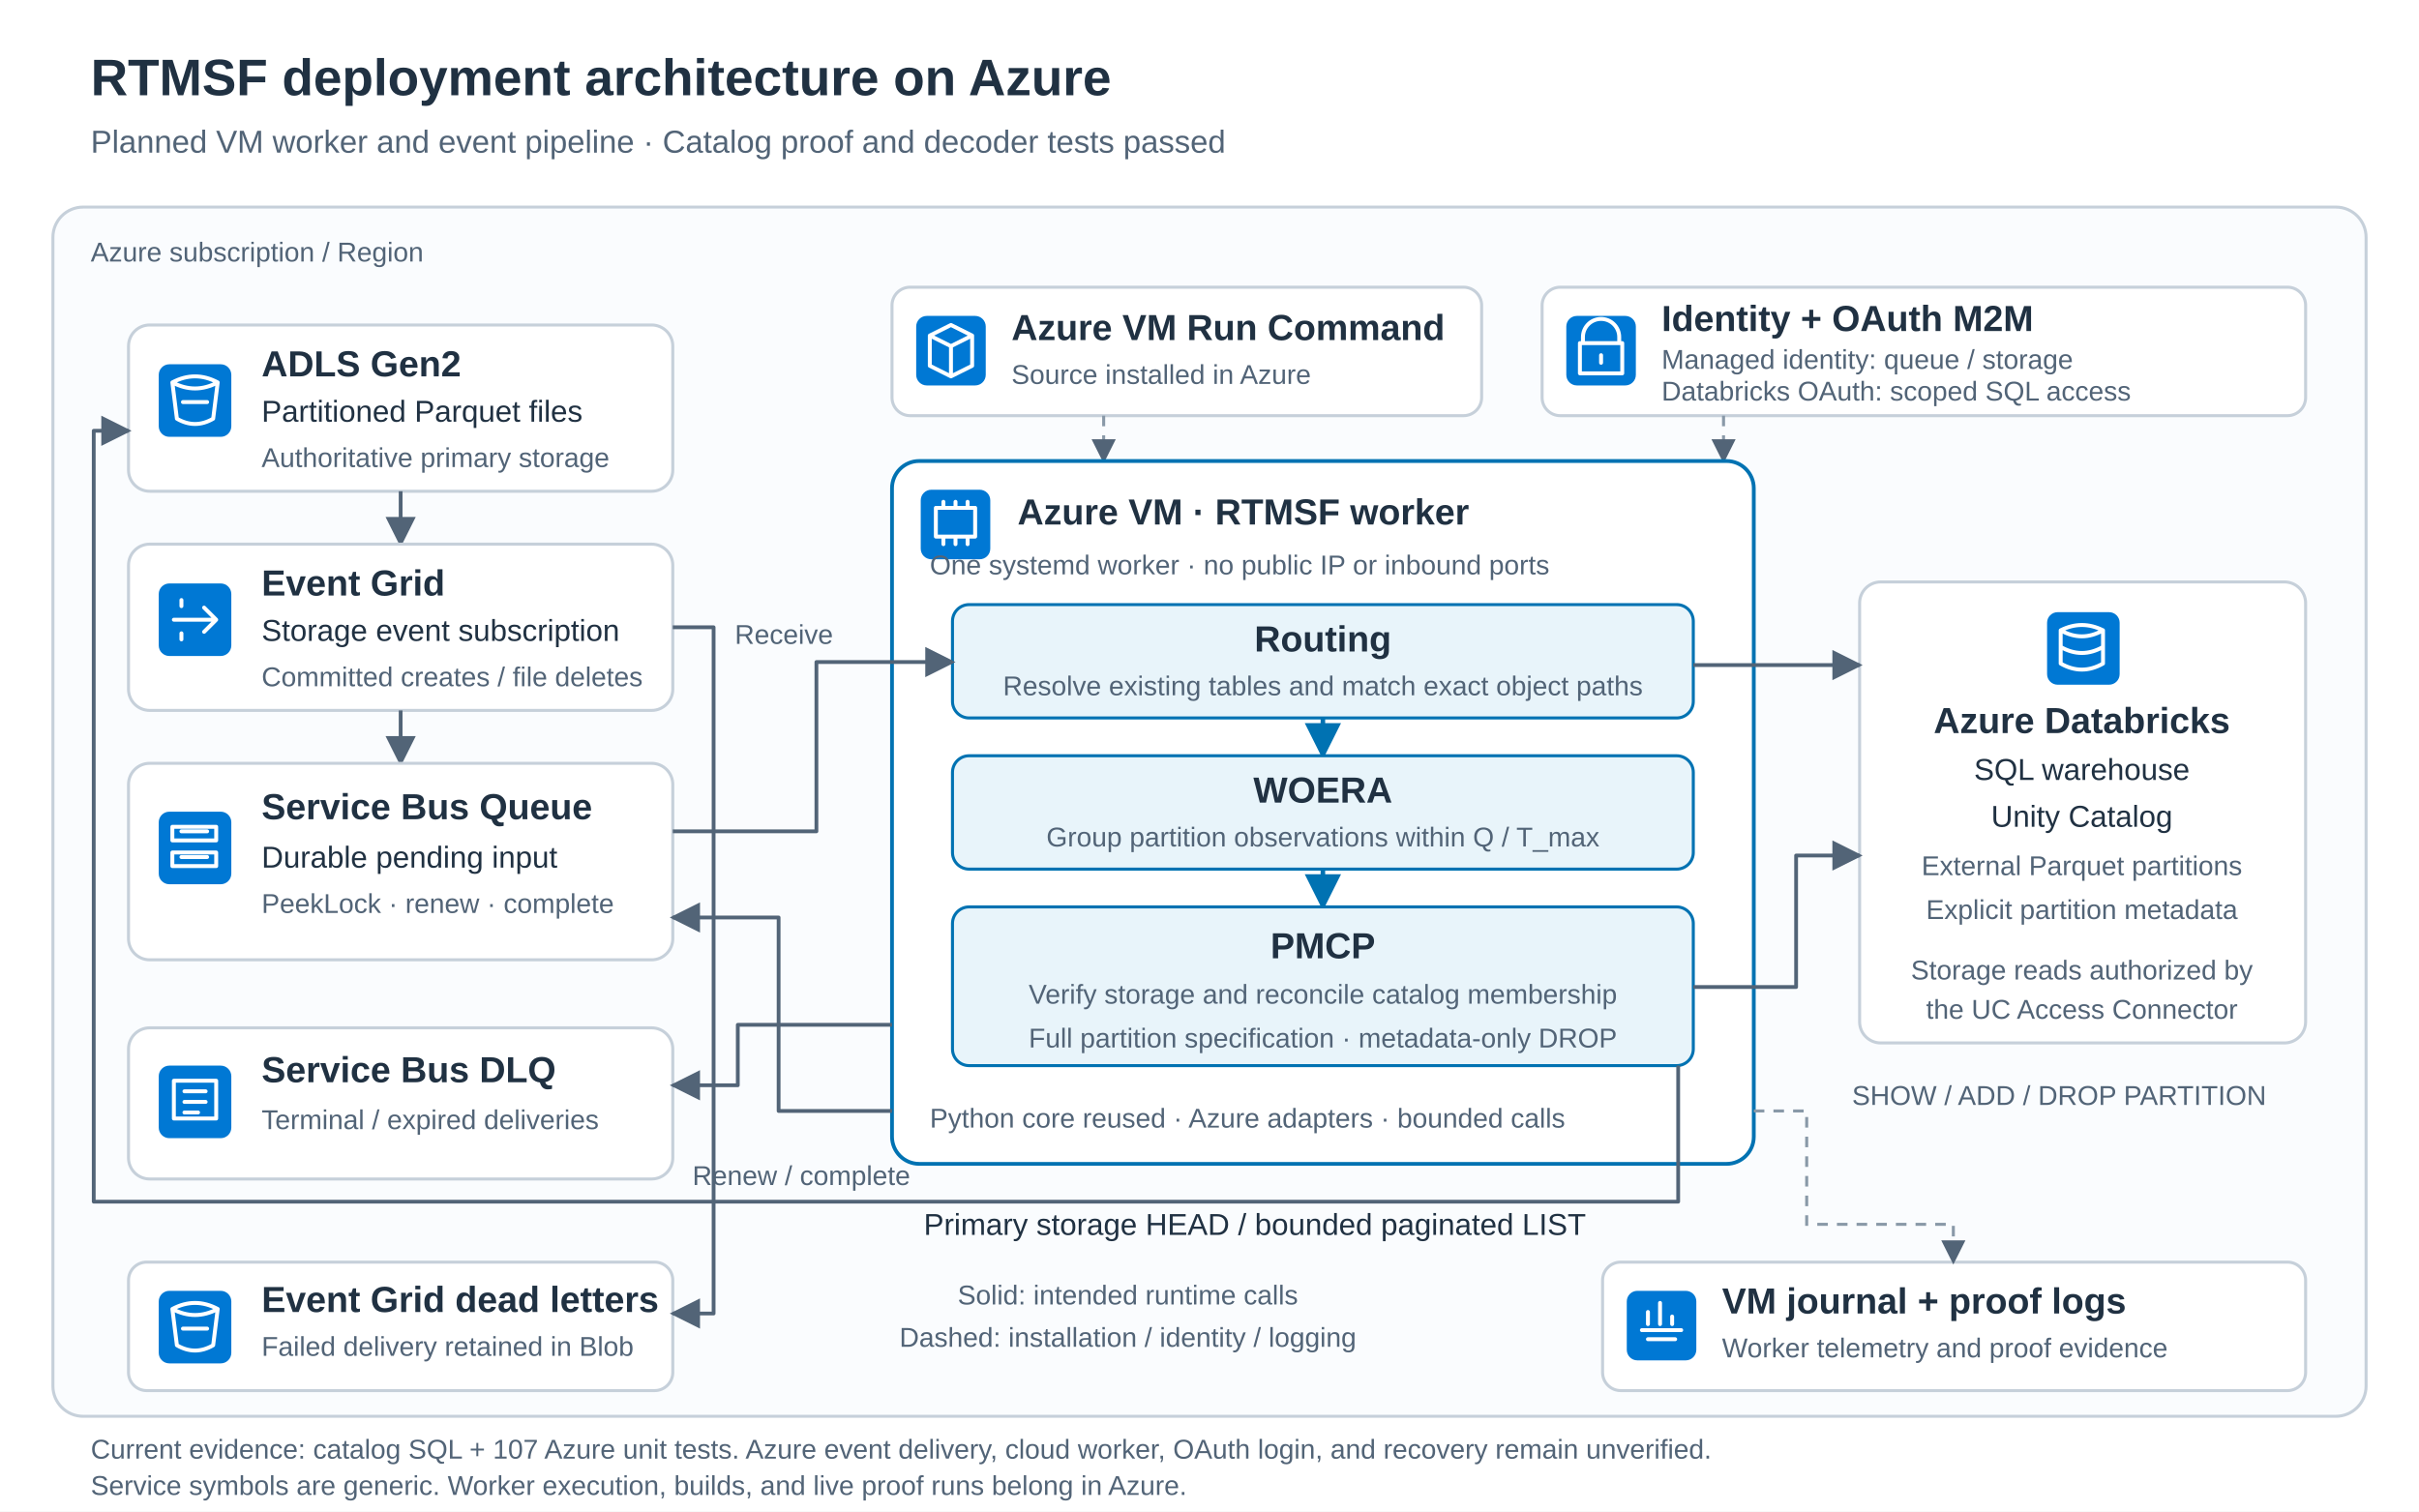
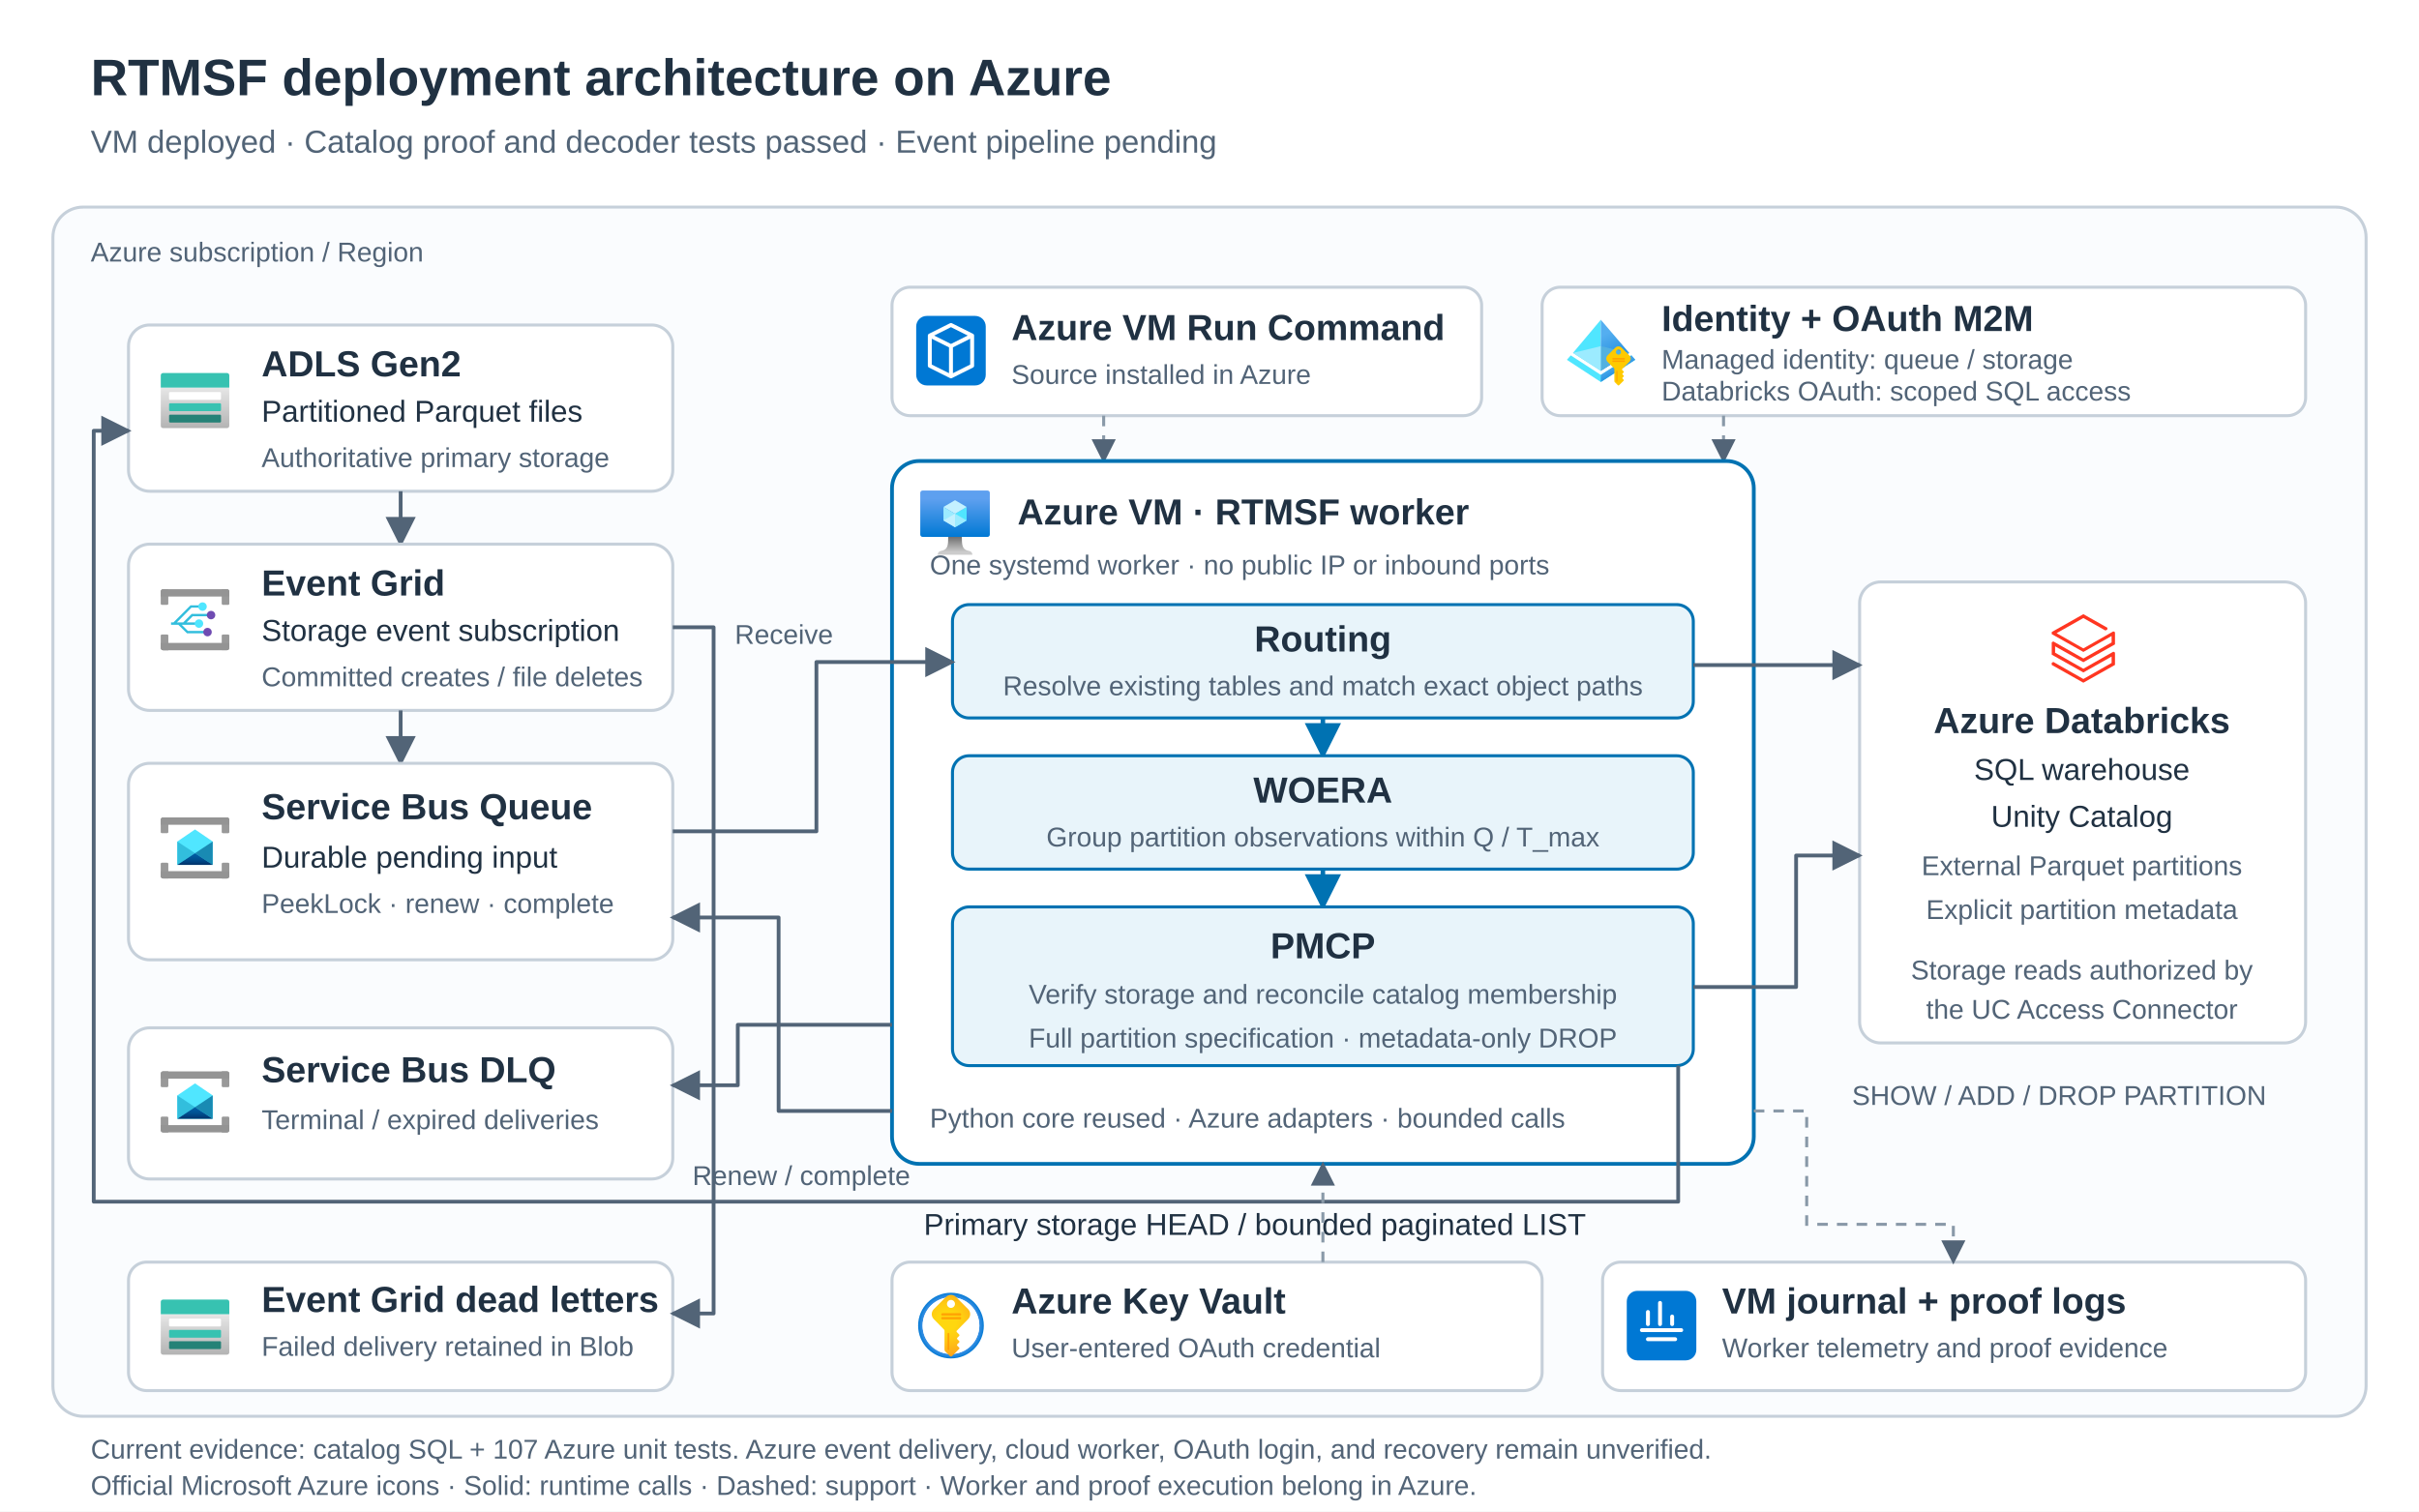
<svg xmlns="http://www.w3.org/2000/svg" width="1600" height="1000" viewBox="0 0 1600 1000" role="img" aria-labelledby="title description">
  <defs>
    <marker id="arrow" viewBox="0 0 10 10" refX="9" refY="5" markerWidth="8" markerHeight="8" orient="auto">
      <path d="M0 0L10 5L0 10Z" fill="#526477" />
    </marker>
    <marker id="blue-arrow" viewBox="0 0 10 10" refX="9" refY="5" markerWidth="8" markerHeight="8" orient="auto">
      <path d="M0 0L10 5L0 10Z" fill="#0072B2" />
    </marker>
    <style>
      text{font-family:Arial,Helvetica,sans-serif;fill:#203142}
      .title{font-size:34px;font-weight:700}.sub{font-size:21px;fill:#526477}
      .name{font-size:24px;font-weight:700}.body{font-size:20px}.small{font-size:18px;fill:#526477}
      .service{fill:#fff;stroke:#c6d0da;stroke-width:2}.core{fill:#e8f4fa;stroke:#0072B2;stroke-width:2}
      .wire{fill:none;stroke:#526477;stroke-width:2.5;stroke-linejoin:round;marker-end:url(#arrow)}
      .flow{fill:none;stroke:#0072B2;stroke-width:3;marker-end:url(#blue-arrow)}
      .support{fill:none;stroke:#8999a8;stroke-width:2;stroke-dasharray:7 6;marker-end:url(#arrow)}
      .icon{fill:none;stroke:#fff;stroke-width:2.6;stroke-linejoin:round;stroke-linecap:round}
    </style>
  </defs>
  <rect width="1600" height="1000" fill="#fff" />
  <text x="60" y="63" class="title">RTMSF deployment architecture on Azure</text>
-   <text x="60" y="101" class="sub">Planned VM worker and event pipeline · Catalog proof and decoder tests passed</text>
+   <text x="60" y="101" class="sub">VM deployed · Catalog proof and decoder tests passed · Event pipeline pending</text>
  <rect x="35" y="137" width="1530" height="800" rx="20" fill="#fafcfe" stroke="#c6d0da" stroke-width="2" />
  <text x="60" y="173" class="small">Azure subscription / Region</text>
  <rect x="590" y="190" width="390" height="85" rx="12" class="service" />
  <rect x="606" y="209" width="46" height="46" rx="7" fill="#0078D4" />
  <path class="icon" d="M615 222l14-7 14 7v20l-14 7-14-7zM615 222l14 7 14-7M629 229v20" />
  <text x="669" y="225" class="name">Azure VM Run Command</text>
  <text x="669" y="254" class="small">Source installed in Azure</text>
  <path class="support" d="M730 275V305" />
  <rect x="1020" y="190" width="505" height="85" rx="12" class="service" />
-   <rect x="1036" y="209" width="46" height="46" rx="7" fill="#0078D4" />
-   <path class="icon" d="M1047 227v-4a12 12 0 0 1 24 0v4M1045 227h28v20h-28zM1059 235v5" />
+   <svg x="1036" y="209" width="46" height="46" viewBox="0 0 18 18" aria-hidden="true">
+     <defs>
+       <linearGradient id="azure-0-bb67b154-af8f-4a53-a9ce-aa046b9398e9" x1="13.18" y1="13.01" x2="8.63" y2="4.38" gradientUnits="userSpaceOnUse">
+         <stop offset="0" stop-color="#1988d9" />
+         <stop offset="0.9" stop-color="#54aef0" />
+       </linearGradient>
+       <linearGradient id="azure-0-a47d7138-084a-471d-8d63-744e75b9e8a3" x1="11.22" y1="10.5" x2="14.37" y2="15.93" gradientUnits="userSpaceOnUse">
+         <stop offset="0.1" stop-color="#54aef0" />
+         <stop offset="0.29" stop-color="#4fabee" />
+         <stop offset="0.51" stop-color="#41a2e9" />
+         <stop offset="0.74" stop-color="#2a93e0" />
+         <stop offset="0.88" stop-color="#1988d9" />
+       </linearGradient>
+     </defs>
+     <g>
+       <polygon points="1.15 10.22 8.93 15.27 16.85 10.21 17.85 11.36 8.93 17.11 0.15 11.37 1.15 10.22" fill="#50e6ff" />
+       <polygon points="1.73 9.58 8.93 1 16.28 9.59 8.93 14.23 1.73 9.58" fill="#fff" />
+       <polygon points="8.93 1 8.93 14.23 1.73 9.58 8.93 1" fill="#50e6ff" />
+       <polygon points="8.93 1 8.93 14.23 16.28 9.59 8.93 1" fill="url(#azure-0-bb67b154-af8f-4a53-a9ce-aa046b9398e9)" />
+       <polygon points="8.93 7.83 16.28 9.59 8.93 14.23 8.93 7.83" fill="#53b1e0" />
+       <polygon points="8.93 14.23 1.73 9.58 8.93 7.83 8.93 14.23" fill="#9cebff" />
+       <polygon points="8.93 17.11 17.85 11.36 16.85 10.21 8.93 15.27 8.93 17.11" fill="url(#azure-0-a47d7138-084a-471d-8d63-744e75b9e8a3)" />
+       <g>
+         <path id="azure-0-e189a61f-631a-4122-bb2b-079e86004d96" d="M16.32,11.88a1.16,1.16,0,0,0,0-1.65h0l-2-2a1.16,1.16,0,0,0-1.64,0h0l-2,2a1.18,1.18,0,0,0,0,1.65l1.67,1.67a.32.32,0,0,1,.09.23v3.1a.36.36,0,0,0,.12.28l.76.76a.25.25,0,0,0,.37,0l.73-.73h0l.44-.44a.15.15,0,0,0,0-.21l-.31-.31a.16.16,0,0,1,0-.24l.31-.31a.16.16,0,0,0,0-.22l-.31-.31a.15.15,0,0,1,0-.23l.31-.32a.15.15,0,0,0,0-.21l-.44-.44v-.16ZM13.5,8.71a.66.66,0,1,1-.66.66.66.66,0,0,1,.66-.66Z" fill="#ffca00" />
+         <path id="azure-0-fb7033ee-4650-4886-80c7-eddf62560f85" d="M13,17h0a.14.14,0,0,0,.24-.11V14.33a.16.16,0,0,0-.06-.13h0a.14.14,0,0,0-.22.13v2.51A.15.15,0,0,0,13,17Z" fill="#ff9300" opacity="0.75" />
+         <rect id="azure-0-b166b8c2-b9ee-4c3d-bf7a-77bd5ce0570b" x="11.9" y="10.9" width="3.29" height="0.39" rx="0.18" fill="#ff9300" opacity="0.75" />
+         <rect id="azure-0-baf437fe-3483-4a25-94ba-1e84a64cd2eb" x="11.9" y="11.53" width="3.29" height="0.39" rx="0.18" fill="#ff9300" opacity="0.75" />
+       </g>
+     </g>
+   </svg>
  <text x="1099" y="219" class="name">Identity + OAuth M2M</text>
  <text x="1099" y="244" class="small">Managed identity: queue / storage</text>
  <text x="1099" y="265" class="small">Databricks OAuth: scoped SQL access</text>
  <path class="support" d="M1140 275V305" />
  <rect x="85" y="215" width="360" height="110" rx="14" class="service" />
-   <rect x="105" y="241" width="48" height="48" rx="7" fill="#0078D4" />
-   <path class="icon" d="M114 253q15-8 30 0l-3 24q-12 7-24 0zM114 253q15 8 30 0M121 266h16" />
+   <svg x="105" y="241" width="48" height="48" viewBox="0 0 18 18" aria-hidden="true">
+     <defs>
+       <linearGradient id="azure-1-ad4c4f96-09aa-4f91-ba10-5cb8ad530f74" x1="9" y1="15.83" x2="9" y2="5.79" gradientUnits="userSpaceOnUse">
+         <stop offset="0" stop-color="#b3b3b3" />
+         <stop offset="0.26" stop-color="#c1c1c1" />
+         <stop offset="1" stop-color="#e6e6e6" />
+       </linearGradient>
+     </defs>
+     <path d="M.5,5.79h17a0,0,0,0,1,0,0v9.48a.57.57,0,0,1-.57.57H1.07a.57.57,0,0,1-.57-.57V5.79A0,0,0,0,1,.5,5.79Z" fill="url(#azure-1-ad4c4f96-09aa-4f91-ba10-5cb8ad530f74)" />
+     <path d="M1.07,2.17H16.93a.57.57,0,0,1,.57.57V5.79a0,0,0,0,1,0,0H.5a0,0,0,0,1,0,0V2.73A.57.57,0,0,1,1.07,2.17Z" fill="#37c2b1" />
+     <path d="M2.81,6.89H15.18a.27.27,0,0,1,.26.27v1.4a.27.27,0,0,1-.26.27H2.81a.27.27,0,0,1-.26-.27V7.16A.27.27,0,0,1,2.81,6.89Z" fill="#fff" />
+     <path d="M2.82,9.68H15.19a.27.27,0,0,1,.26.27v1.41a.27.27,0,0,1-.26.27H2.82a.27.27,0,0,1-.26-.27V10A.27.27,0,0,1,2.82,9.68Z" fill="#37c2b1" />
+     <path d="M2.82,12.5H15.19a.27.27,0,0,1,.26.27v1.41a.27.27,0,0,1-.26.27H2.82a.27.27,0,0,1-.26-.27V12.77A.27.27,0,0,1,2.82,12.5Z" fill="#258277" />
+   </svg>
  <text x="173" y="249" class="name">ADLS Gen2</text>
  <text x="173" y="279" class="body">Partitioned Parquet files</text>
  <text x="173" y="309" class="small">Authoritative primary storage</text>
  <path class="wire" d="M265 325V360" />
  <rect x="85" y="360" width="360" height="110" rx="14" class="service" />
-   <rect x="105" y="386" width="48" height="48" rx="7" fill="#0078D4" />
-   <path class="icon" d="M115 410h28M135 402l8 8-8 8M120 397v4M120 419v4" />
+   <svg x="105" y="386" width="48" height="48" viewBox="0 0 18 18" aria-hidden="true">
+     <defs>
+       <linearGradient id="azure-2-a20547e5-d6af-456b-afbc-05d22ff8cb9d" x1="4589.72" y1="-5180.02" x2="4589.72" y2="-5184.21" gradientTransform="matrix(0.5, 0, 0, -0.5, -2275.31, -2589.32)" gradientUnits="userSpaceOnUse">
+         <stop offset="0" stop-color="#c69aeb" />
+         <stop offset="1" stop-color="#6f4bb2" />
+       </linearGradient>
+       <linearGradient id="azure-2-a4745f51-5e75-4126-812d-6bb8a5130e16" x1="4587.99" y1="-5188.47" x2="4587.99" y2="-5192.65" href="#azure-2-a20547e5-d6af-456b-afbc-05d22ff8cb9d" />
+     </defs>
+     <g>
+       <g id="azure-2-b30b0bd5-e4d2-456b-8d49-c2df20200912">
+         <path id="azure-2-b51878b5-8d50-4b8b-bc48-74f5f7315a99" d="M12.7,8.15v-.6H8.18L6.06,9.66H4.5L8.12,6h2.47V5.43H7.87L3.65,9.66h-.6v.6H4.86L7,12.37H12.1v-.6H7.22L5.71,10.26H9.38v-.6H6.92l1.5-1.51Z" fill="#32bedd" />
+         <circle id="azure-2-ad0ed4eb-cd5f-4cc0-bd19-2830d27ec806" cx="9.98" cy="9.96" r="0.87" fill="#fff" />
+         <circle id="azure-2-a2746b4a-0ae4-4308-876e-5b82657e1872" cx="10.89" cy="5.74" r="0.87" fill="#fff" />
+         <circle id="azure-2-fc3316e0-7094-4ce0-99ed-43f1e6e4350c" cx="13" cy="7.85" r="0.87" fill="#fff" />
+         <circle id="azure-2-b5d18443-d50e-4590-8e8f-80b6a7f6d348" cx="12.1" cy="12.07" r="0.87" fill="#fff" />
+         <circle cx="10.86" cy="5.74" r="1.05" fill="#50e6ff" />
+         <circle cx="12.97" cy="7.85" r="1.05" fill="url(#azure-2-a20547e5-d6af-456b-afbc-05d22ff8cb9d)" />
+         <circle cx="12.1" cy="12.07" r="1.05" fill="url(#azure-2-a4745f51-5e75-4126-812d-6bb8a5130e16)" />
+         <circle cx="9.98" cy="9.96" r="1.05" fill="#50e6ff" />
+         <g>
+           <path d="M1.07,1.43H2.36a0,0,0,0,1,0,0V5a.29.29,0,0,1-.29.29H.79A.29.29,0,0,1,.5,5V2A.57.57,0,0,1,1.07,1.43Z" fill="#999" />
+           <path d="M1.07,1.43H2.36a0,0,0,0,1,0,0V5a.29.29,0,0,1-.29.29H.79A.29.29,0,0,1,.5,5V2A.57.57,0,0,1,1.07,1.43Z" fill="#999" opacity="0.5" />
+         </g>
+         <g>
+           <path d="M15.64,1.43h1.29A.57.57,0,0,1,17.5,2V5a.29.29,0,0,1-.29.29H15.92A.29.29,0,0,1,15.64,5V1.43A0,0,0,0,1,15.64,1.43Z" fill="#999" />
+           <path d="M15.64,1.43h1.29A.57.57,0,0,1,17.5,2V5a.29.29,0,0,1-.29.29H15.92A.29.29,0,0,1,15.64,5V1.43A0,0,0,0,1,15.64,1.43Z" fill="#999" opacity="0.5" />
+         </g>
+         <path d="M8.66-6.16H9.91a0,0,0,0,1,0,0v17a0,0,0,0,1,0,0H8.66a.57.57,0,0,1-.57-.57V-5.6A.57.57,0,0,1,8.66-6.16Z" transform="translate(11.34 -6.66) rotate(90)" fill="#949494" />
+         <g>
+           <path d="M.79,12.68H2.08a.29.29,0,0,1,.29.29v3.6a0,0,0,0,1,0,0H1.07A.57.57,0,0,1,.5,16V13A.29.29,0,0,1,.79,12.68Z" fill="#999" />
+           <path d="M.79,12.68H2.08a.29.29,0,0,1,.29.29v3.6a0,0,0,0,1,0,0H1.07A.57.57,0,0,1,.5,16V13A.29.29,0,0,1,.79,12.68Z" fill="#999" opacity="0.5" />
+         </g>
+         <g>
+           <path d="M15.92,12.68h1.29a.29.29,0,0,1,.29.29v3a.57.57,0,0,1-.57.57H15.64a0,0,0,0,1,0,0V13A.29.29,0,0,1,15.92,12.68Z" fill="#999" />
+           <path d="M15.92,12.68h1.29a.29.29,0,0,1,.29.29v3a.57.57,0,0,1-.57.57H15.64a0,0,0,0,1,0,0V13A.29.29,0,0,1,15.92,12.68Z" fill="#999" opacity="0.5" />
+         </g>
+         <path d="M8.66,7.16H9.91a0,0,0,0,1,0,0v17a0,0,0,0,1,0,0H8.66a.57.57,0,0,1-.57-.57V7.73A.57.57,0,0,1,8.66,7.16Z" transform="translate(-6.66 24.66) rotate(-90)" fill="#949494" />
+       </g>
+     </g>
+   </svg>
  <text x="173" y="394" class="name">Event Grid</text>
  <text x="173" y="424" class="body">Storage event subscription</text>
  <text x="173" y="454" class="small">Committed creates / file deletes</text>
  <path class="wire" d="M265 470V505" />
  <rect x="85" y="505" width="360" height="130" rx="14" class="service" />
-   <rect x="105" y="537" width="48" height="48" rx="7" fill="#0078D4" />
-   <path class="icon" d="M114 547h29v9h-29zM114 564h29v9h-29zM120 550h17M120 567h17" />
+   <svg x="105" y="537" width="48" height="48" viewBox="0 0 18 18" aria-hidden="true">
+     <defs>
+       <linearGradient id="azure-3-bbd02878-309a-4490-8196-946338d0f593" x1="8.995" y1="10.299" x2="8.995" y2="13.199" gradientUnits="userSpaceOnUse">
+         <stop offset="0" stop-color="#005ba1" />
+         <stop offset="0.258" stop-color="#00589d" />
+         <stop offset="0.525" stop-color="#004f90" />
+         <stop offset="0.796" stop-color="#003f7c" />
+         <stop offset="1" stop-color="#003067" />
+       </linearGradient>
+     </defs>
+     <g>
+       <g id="azure-3-b532e600-3623-4be6-9fa6-30d05fff56b1">
+         <polygon points="13.387 7.4 13.382 7.396 13.382 7.384 13.363 7.384 8.997 4.405 4.631 7.384 4.612 7.384 4.612 7.396 4.606 7.4 4.612 7.4 4.612 13.201 13.382 13.201 13.382 7.4 13.387 7.4" fill="#50e6ff" />
+         <path d="M4.606,7.4c0-.1.008,5.681.008,5.8L8.995,10.3Z" fill="#32bedd" />
+         <path d="M13.384,7.4,8.995,10.3,13.376,13.2C13.376,13.083,13.384,7.3,13.384,7.4Z" fill="#198ab3" />
+         <polygon points="8.995 10.299 4.614 13.194 4.614 13.199 13.376 13.199 13.376 13.194 8.995 10.299" fill="url(#azure-3-bbd02878-309a-4490-8196-946338d0f593)" />
+         <g>
+           <path d="M1.072,1.43h1.29a0,0,0,0,1,0,0v3.6a.286.286,0,0,1-.286.286H.786A.286.286,0,0,1,.5,5.035V2A.572.572,0,0,1,1.072,1.43Z" fill="#999" />
+           <path d="M1.072,1.43h1.29a0,0,0,0,1,0,0v3.6a.286.286,0,0,1-.286.286H.786A.286.286,0,0,1,.5,5.035V2A.572.572,0,0,1,1.072,1.43Z" fill="#999" opacity="0.5" />
+         </g>
+         <g>
+           <path d="M15.638,1.43h1.29A.572.572,0,0,1,17.5,2V5.035a.286.286,0,0,1-.286.286h-1.29a.286.286,0,0,1-.286-.286V1.43A0,0,0,0,1,15.638,1.43Z" fill="#999" />
+           <path d="M15.638,1.43h1.29A.572.572,0,0,1,17.5,2V5.035a.286.286,0,0,1-.286.286h-1.29a.286.286,0,0,1-.286-.286V1.43A0,0,0,0,1,15.638,1.43Z" fill="#999" opacity="0.5" />
+         </g>
+         <path d="M8.66-6.163H9.907a0,0,0,0,1,0,0v17a0,0,0,0,1,0,0H8.66a.567.567,0,0,1-.567-.567V-5.6A.567.567,0,0,1,8.66-6.163Z" transform="translate(11.337 -6.663) rotate(90)" fill="#949494" />
+         <g>
+           <path d="M.786,12.679h1.29a.286.286,0,0,1,.286.286v3.6a0,0,0,0,1,0,0H1.072A.572.572,0,0,1,.5,16V12.965A.286.286,0,0,1,.786,12.679Z" fill="#999" />
+           <path d="M.786,12.679h1.29a.286.286,0,0,1,.286.286v3.6a0,0,0,0,1,0,0H1.072A.572.572,0,0,1,.5,16V12.965A.286.286,0,0,1,.786,12.679Z" fill="#999" opacity="0.5" />
+         </g>
+         <g>
+           <path d="M15.924,12.679h1.29a.286.286,0,0,1,.286.286V16a.572.572,0,0,1-.572.572h-1.29a0,0,0,0,1,0,0v-3.6A.286.286,0,0,1,15.924,12.679Z" fill="#999" />
+           <path d="M15.924,12.679h1.29a.286.286,0,0,1,.286.286V16a.572.572,0,0,1-.572.572h-1.29a0,0,0,0,1,0,0v-3.6A.286.286,0,0,1,15.924,12.679Z" fill="#999" opacity="0.5" />
+         </g>
+         <path d="M8.66,7.163H9.907a0,0,0,0,1,0,0v17a0,0,0,0,1,0,0H8.66a.567.567,0,0,1-.567-.567V7.73A.567.567,0,0,1,8.66,7.163Z" transform="translate(-6.663 24.663) rotate(-90)" fill="#949494" />
+       </g>
+     </g>
+   </svg>
  <text x="173" y="542" class="name">Service Bus Queue</text>
  <text x="173" y="574" class="body">Durable pending input</text>
  <text x="173" y="604" class="small">PeekLock · renew · complete</text>
  <rect x="590" y="305" width="570" height="465" rx="18" fill="#fff" stroke="#0072B2" stroke-width="2.5" />
-   <rect x="609" y="324" width="46" height="46" rx="7" fill="#0078D4" />
-   <path class="icon" d="M619 336h26v19h-26zM624 332v4M632 332v4M640 332v4M624 355v5M632 355v5M640 355v5" />
+   <svg x="609" y="324" width="46" height="46" viewBox="0 0 18 18" aria-hidden="true">
+     <defs>
+       <linearGradient id="azure-4-f34d9569-2bd0-4002-8f16-3d01d8106cb5" x1="8.88" y1="12.21" x2="8.88" y2="0.21" gradientUnits="userSpaceOnUse">
+         <stop offset="0" stop-color="#0078d4" />
+         <stop offset="0.82" stop-color="#5ea0ef" />
+       </linearGradient>
+       <linearGradient id="azure-4-bdb45a0b-eb58-4970-a60a-fb2ce314f866" x1="8.88" y1="16.84" x2="8.88" y2="12.21" gradientUnits="userSpaceOnUse">
+         <stop offset="0.15" stop-color="#ccc" />
+         <stop offset="1" stop-color="#707070" />
+       </linearGradient>
+     </defs>
+     <rect x="-0.12" y="0.21" width="18" height="12" rx="0.6" fill="url(#azure-4-f34d9569-2bd0-4002-8f16-3d01d8106cb5)" />
+     <polygon points="11.88 4.46 11.88 7.95 8.88 9.71 8.88 6.21 11.88 4.46" fill="#50e6ff" />
+     <polygon points="11.88 4.46 8.88 6.22 5.88 4.46 8.88 2.71 11.88 4.46" fill="#c3f1ff" />
+     <polygon points="8.88 6.22 8.88 9.71 5.88 7.95 5.88 4.46 8.88 6.22" fill="#9cebff" />
+     <polygon points="5.88 7.95 8.88 6.21 8.88 9.71 5.88 7.95" fill="#c3f1ff" />
+     <polygon points="11.88 7.95 8.88 6.21 8.88 9.71 11.88 7.95" fill="#9cebff" />
+     <path d="M12.49,15.84c-1.78-.28-1.85-1.56-1.85-3.63H7.11c0,2.07-.06,3.35-1.84,3.63a1,1,0,0,0-.89,1h9A1,1,0,0,0,12.49,15.84Z" fill="url(#azure-4-bdb45a0b-eb58-4970-a60a-fb2ce314f866)" />
+   </svg>
  <text x="673" y="347" class="name">Azure VM · RTMSF worker</text>
  <text x="615" y="380" class="small">One systemd worker · no public IP or inbound ports</text>
  <rect x="630" y="400" width="490" height="75" rx="11" class="core" />
  <text x="875" y="431" class="name" text-anchor="middle">Routing</text>
  <text x="875" y="460" class="small" text-anchor="middle">Resolve existing tables and match exact object paths</text>
  <path class="flow" d="M875 475V500" />
  <rect x="630" y="500" width="490" height="75" rx="11" class="core" />
  <text x="875" y="531" class="name" text-anchor="middle">WOERA</text>
  <text x="875" y="560" class="small" text-anchor="middle">Group partition observations within Q / T_max</text>
  <path class="flow" d="M875 575V600" />
  <rect x="630" y="600" width="490" height="105" rx="11" class="core" />
  <text x="875" y="634" class="name" text-anchor="middle">PMCP</text>
  <text x="875" y="664" class="small" text-anchor="middle">Verify storage and reconcile catalog membership</text>
  <text x="875" y="693" class="small" text-anchor="middle">Full partition specification · metadata-only DROP</text>
  <text x="615" y="746" class="small">Python core reused · Azure adapters · bounded calls</text>
  <path class="wire" d="M445 550H540V438H630" />
  <text x="486" y="426" class="small">Receive</text>
  <path class="wire" d="M590 735H515V607H445" />
  <text x="458" y="784" class="small">Renew / complete</text>
  <path class="wire" d="M1110 705V795H62V285H85" />
  <text x="830" y="817" class="body" text-anchor="middle">Primary storage HEAD / bounded paginated LIST</text>
  <rect x="1230" y="385" width="295" height="305" rx="14" class="service" />
-   <rect x="1354" y="405" width="48" height="48" rx="7" fill="#0078D4" />
-   <path class="icon" d="M1363 417q14-7 28 0v22q-14 8-28 0zM1363 417q14 8 28 0M1363 428q14 8 28 0" />
+   <svg x="1354" y="405" width="48" height="48" viewBox="0 0 18 18" aria-hidden="true">
+     <path d="M1.155,4.93v.512L9,9.868l7.006-3.957,0,1.6L9,11.491,1.55,7.258l-.395.22V10.54L9,14.955l7.006-3.942,0,1.586L9,16.581,1.55,12.347l-.395.22v.519L9,17.5l7.845-4.414V10.021l-.4-.218L9,14.036,1.992,10.054V8.476L9,12.414,16.845,8V4.978l-.4-.219L9,8.993,2.352,5.215,9,1.46l5.476,3.094.479-.269V3.863L9,.5Z" fill="#ff3621" />
+   </svg>
  <text x="1377" y="485" class="name" text-anchor="middle">Azure Databricks</text>
  <text x="1377" y="516" class="body" text-anchor="middle">SQL warehouse</text>
  <text x="1377" y="547" class="body" text-anchor="middle">Unity Catalog</text>
  <text x="1377" y="579" class="small" text-anchor="middle">External Parquet partitions</text>
  <text x="1377" y="608" class="small" text-anchor="middle">Explicit partition metadata</text>
  <text x="1377" y="648" class="small" text-anchor="middle">Storage reads authorized by</text>
  <text x="1377" y="674" class="small" text-anchor="middle">the UC Access Connector</text>
  <path class="wire" d="M1120 440H1230" />
  <path class="wire" d="M1120 653H1188V566H1230" />
  <text x="1362" y="731" class="small" text-anchor="middle">SHOW / ADD / DROP PARTITION</text>
  <rect x="85" y="680" width="360" height="100" rx="14" class="service" />
-   <rect x="105" y="705" width="48" height="48" rx="7" fill="#0078D4" />
-   <path class="icon" d="M115 715h28v25h-28zM122 722h14M122 729h14M122 736h9" />
+   <svg x="105" y="705" width="48" height="48" viewBox="0 0 18 18" aria-hidden="true">
+     <defs>
+       <linearGradient id="azure-6-bbd02878-309a-4490-8196-946338d0f593" x1="8.995" y1="10.299" x2="8.995" y2="13.199" gradientUnits="userSpaceOnUse">
+         <stop offset="0" stop-color="#005ba1" />
+         <stop offset="0.258" stop-color="#00589d" />
+         <stop offset="0.525" stop-color="#004f90" />
+         <stop offset="0.796" stop-color="#003f7c" />
+         <stop offset="1" stop-color="#003067" />
+       </linearGradient>
+     </defs>
+     <g>
+       <g id="azure-6-b532e600-3623-4be6-9fa6-30d05fff56b1">
+         <polygon points="13.387 7.4 13.382 7.396 13.382 7.384 13.363 7.384 8.997 4.405 4.631 7.384 4.612 7.384 4.612 7.396 4.606 7.4 4.612 7.4 4.612 13.201 13.382 13.201 13.382 7.4 13.387 7.4" fill="#50e6ff" />
+         <path d="M4.606,7.4c0-.1.008,5.681.008,5.8L8.995,10.3Z" fill="#32bedd" />
+         <path d="M13.384,7.4,8.995,10.3,13.376,13.2C13.376,13.083,13.384,7.3,13.384,7.4Z" fill="#198ab3" />
+         <polygon points="8.995 10.299 4.614 13.194 4.614 13.199 13.376 13.199 13.376 13.194 8.995 10.299" fill="url(#azure-6-bbd02878-309a-4490-8196-946338d0f593)" />
+         <g>
+           <path d="M1.072,1.43h1.29a0,0,0,0,1,0,0v3.6a.286.286,0,0,1-.286.286H.786A.286.286,0,0,1,.5,5.035V2A.572.572,0,0,1,1.072,1.43Z" fill="#999" />
+           <path d="M1.072,1.43h1.29a0,0,0,0,1,0,0v3.6a.286.286,0,0,1-.286.286H.786A.286.286,0,0,1,.5,5.035V2A.572.572,0,0,1,1.072,1.43Z" fill="#999" opacity="0.5" />
+         </g>
+         <g>
+           <path d="M15.638,1.43h1.29A.572.572,0,0,1,17.5,2V5.035a.286.286,0,0,1-.286.286h-1.29a.286.286,0,0,1-.286-.286V1.43A0,0,0,0,1,15.638,1.43Z" fill="#999" />
+           <path d="M15.638,1.43h1.29A.572.572,0,0,1,17.5,2V5.035a.286.286,0,0,1-.286.286h-1.29a.286.286,0,0,1-.286-.286V1.43A0,0,0,0,1,15.638,1.43Z" fill="#999" opacity="0.5" />
+         </g>
+         <path d="M8.66-6.163H9.907a0,0,0,0,1,0,0v17a0,0,0,0,1,0,0H8.66a.567.567,0,0,1-.567-.567V-5.6A.567.567,0,0,1,8.66-6.163Z" transform="translate(11.337 -6.663) rotate(90)" fill="#949494" />
+         <g>
+           <path d="M.786,12.679h1.29a.286.286,0,0,1,.286.286v3.6a0,0,0,0,1,0,0H1.072A.572.572,0,0,1,.5,16V12.965A.286.286,0,0,1,.786,12.679Z" fill="#999" />
+           <path d="M.786,12.679h1.29a.286.286,0,0,1,.286.286v3.6a0,0,0,0,1,0,0H1.072A.572.572,0,0,1,.5,16V12.965A.286.286,0,0,1,.786,12.679Z" fill="#999" opacity="0.5" />
+         </g>
+         <g>
+           <path d="M15.924,12.679h1.29a.286.286,0,0,1,.286.286V16a.572.572,0,0,1-.572.572h-1.29a0,0,0,0,1,0,0v-3.6A.286.286,0,0,1,15.924,12.679Z" fill="#999" />
+           <path d="M15.924,12.679h1.29a.286.286,0,0,1,.286.286V16a.572.572,0,0,1-.572.572h-1.29a0,0,0,0,1,0,0v-3.6A.286.286,0,0,1,15.924,12.679Z" fill="#999" opacity="0.5" />
+         </g>
+         <path d="M8.66,7.163H9.907a0,0,0,0,1,0,0v17a0,0,0,0,1,0,0H8.66a.567.567,0,0,1-.567-.567V7.73A.567.567,0,0,1,8.66,7.163Z" transform="translate(-6.663 24.663) rotate(-90)" fill="#949494" />
+       </g>
+     </g>
+   </svg>
  <text x="173" y="716" class="name">Service Bus DLQ</text>
  <text x="173" y="747" class="small">Terminal / expired deliveries</text>
  <path class="wire" d="M590 678H488V718H445" />
  <rect x="85" y="835" width="360" height="85" rx="12" class="service" />
-   <rect x="105" y="854" width="48" height="48" rx="7" fill="#0078D4" />
-   <path class="icon" d="M114 866q15-8 30 0l-3 24q-12 7-24 0zM114 866q15 8 30 0M121 879h16" />
+   <svg x="105" y="854" width="48" height="48" viewBox="0 0 18 18" aria-hidden="true">
+     <defs>
+       <linearGradient id="azure-7-ad4c4f96-09aa-4f91-ba10-5cb8ad530f74" x1="9" y1="15.83" x2="9" y2="5.79" gradientUnits="userSpaceOnUse">
+         <stop offset="0" stop-color="#b3b3b3" />
+         <stop offset="0.26" stop-color="#c1c1c1" />
+         <stop offset="1" stop-color="#e6e6e6" />
+       </linearGradient>
+     </defs>
+     <path d="M.5,5.79h17a0,0,0,0,1,0,0v9.48a.57.57,0,0,1-.57.57H1.07a.57.57,0,0,1-.57-.57V5.79A0,0,0,0,1,.5,5.79Z" fill="url(#azure-7-ad4c4f96-09aa-4f91-ba10-5cb8ad530f74)" />
+     <path d="M1.07,2.17H16.93a.57.57,0,0,1,.57.57V5.79a0,0,0,0,1,0,0H.5a0,0,0,0,1,0,0V2.73A.57.57,0,0,1,1.07,2.17Z" fill="#37c2b1" />
+     <path d="M2.81,6.89H15.18a.27.27,0,0,1,.26.27v1.4a.27.27,0,0,1-.26.27H2.81a.27.27,0,0,1-.26-.27V7.16A.27.27,0,0,1,2.81,6.89Z" fill="#fff" />
+     <path d="M2.82,9.68H15.19a.27.27,0,0,1,.26.27v1.41a.27.27,0,0,1-.26.27H2.82a.27.27,0,0,1-.26-.27V10A.27.27,0,0,1,2.82,9.68Z" fill="#37c2b1" />
+     <path d="M2.82,12.5H15.19a.27.27,0,0,1,.26.27v1.41a.27.27,0,0,1-.26.27H2.82a.27.27,0,0,1-.26-.27V12.77A.27.27,0,0,1,2.82,12.5Z" fill="#258277" />
+   </svg>
  <text x="173" y="868" class="name">Event Grid dead letters</text>
  <text x="173" y="897" class="small">Failed delivery retained in Blob</text>
  <path class="wire" d="M445 415H472V869H445" />
  <rect x="1060" y="835" width="465" height="85" rx="12" class="service" />
  <rect x="1076" y="854" width="46" height="46" rx="7" fill="#0078D4" />
  <path class="icon" d="M1086 880h26M1090 876v-8M1098 876v-14M1106 876v-5M1090 886h18" />
  <text x="1139" y="869" class="name">VM journal + proof logs</text>
  <text x="1139" y="898" class="small">Worker telemetry and proof evidence</text>
  <path class="support" d="M1160 735H1195V810H1292V835" />
-   <text x="746" y="863" class="small" text-anchor="middle">Solid: intended runtime calls</text>
-   <text x="746" y="891" class="small" text-anchor="middle">Dashed: installation / identity / logging</text>
+   <rect x="590" y="835" width="430" height="85" rx="12" class="service" />
+   <svg x="606" y="854" width="46" height="46" viewBox="0 0 18 18" aria-hidden="true">
+     <defs>
+       <radialGradient id="azure-vault-fb114c93-7c16-4540-899a-0796041629e6" cx="9" cy="9" r="8.5" gradientUnits="userSpaceOnUse">
+         <stop offset="0.18" stop-color="#5ea0ef" />
+         <stop offset="0.56" stop-color="#5c9fee" />
+         <stop offset="0.69" stop-color="#559ced" />
+         <stop offset="0.78" stop-color="#4a97e9" />
+         <stop offset="0.86" stop-color="#3990e4" />
+         <stop offset="0.93" stop-color="#2387de" />
+         <stop offset="0.99" stop-color="#087bd6" />
+         <stop offset="1" stop-color="#0078d4" />
+       </radialGradient>
+       <radialGradient id="azure-vault-ec478bd3-5b38-4e7f-b661-11f355578bff" cx="38.95" cy="182.07" r="9.88" gradientTransform="translate(-28.71 -163.24) scale(0.94 0.94)" gradientUnits="userSpaceOnUse">
+         <stop offset="0.27" stop-color="#ffd70f" />
+         <stop offset="0.49" stop-color="#ffcb12" />
+         <stop offset="0.88" stop-color="#feac19" />
+         <stop offset="1" stop-color="#fea11b" />
+       </radialGradient>
+     </defs>
+     <path id="azure-vault-aacf8311-a317-400f-b613-74bd00da5ce3" d="M9,.5A8.5,8.5,0,1,0,17.5,9,8.51,8.51,0,0,0,9,.5ZM9,16.34A7.34,7.34,0,1,1,16.34,9,7.34,7.34,0,0,1,9,16.34Z" fill="url(#azure-vault-fb114c93-7c16-4540-899a-0796041629e6)" />
+     <circle cx="9" cy="9" r="7.34" fill="#fff" />
+     <g>
+       <path id="azure-vault-bd983c41-db73-40ec-a4f4-da1213fc9924" d="M13.44,7.33a1.84,1.84,0,0,0,0-2.59h0L10.29,1.58a1.83,1.83,0,0,0-2.58,0h0L4.56,4.74a1.84,1.84,0,0,0,0,2.59L7.18,10a.51.51,0,0,1,.15.36v4.88a.63.63,0,0,0,.18.44l1.2,1.2a.41.41,0,0,0,.58,0l1.16-1.16h0l.68-.68a.25.25,0,0,0,0-.34l-.49-.49a.27.27,0,0,1,0-.37l.49-.49a.25.25,0,0,0,0-.34l-.49-.49a.27.27,0,0,1,0-.37l.49-.49a.25.25,0,0,0,0-.34l-.68-.69v-.25ZM9,2.35A1,1,0,0,1,9,4.42,1,1,0,1,1,9,2.35Z" fill="url(#azure-vault-ec478bd3-5b38-4e7f-b661-11f355578bff)" />
+       <path id="azure-vault-ad2e7e44-9bfd-4775-8bf4-8ef26a544921" d="M8.18,15.3h0a.23.23,0,0,0,.38-.17v-4a.24.24,0,0,0-.11-.2h0a.22.22,0,0,0-.34.2v4A.28.28,0,0,0,8.18,15.3Z" fill="#ff9300" opacity="0.75" />
+       <rect id="azure-vault-a996fbff-3936-4b24-b407-369336c143ba" x="6.48" y="5.79" width="5.17" height="0.61" rx="0.28" fill="#ff9300" opacity="0.75" />
+       <rect id="azure-vault-bb12d31c-3352-4a18-87dd-a169a4a8721d" x="6.48" y="6.78" width="5.17" height="0.61" rx="0.28" fill="#ff9300" opacity="0.75" />
+     </g>
+   </svg>
+   <text x="669" y="869" class="name">Azure Key Vault</text>
+   <text x="669" y="898" class="small">User-entered OAuth credential</text>
+   <path class="support" d="M875 835V770" />
  <text x="60" y="965" class="small">Current evidence: catalog SQL + 107 Azure unit tests. Azure event delivery, cloud worker, OAuth login, and recovery remain unverified.</text>
-   <text x="60" y="989" class="small">Service symbols are generic. Worker execution, builds, and live proof runs belong in Azure.</text>
+   <text x="60" y="989" class="small">Official Microsoft Azure icons · Solid: runtime calls · Dashed: support · Worker and proof execution belong in Azure.</text>
</svg>
